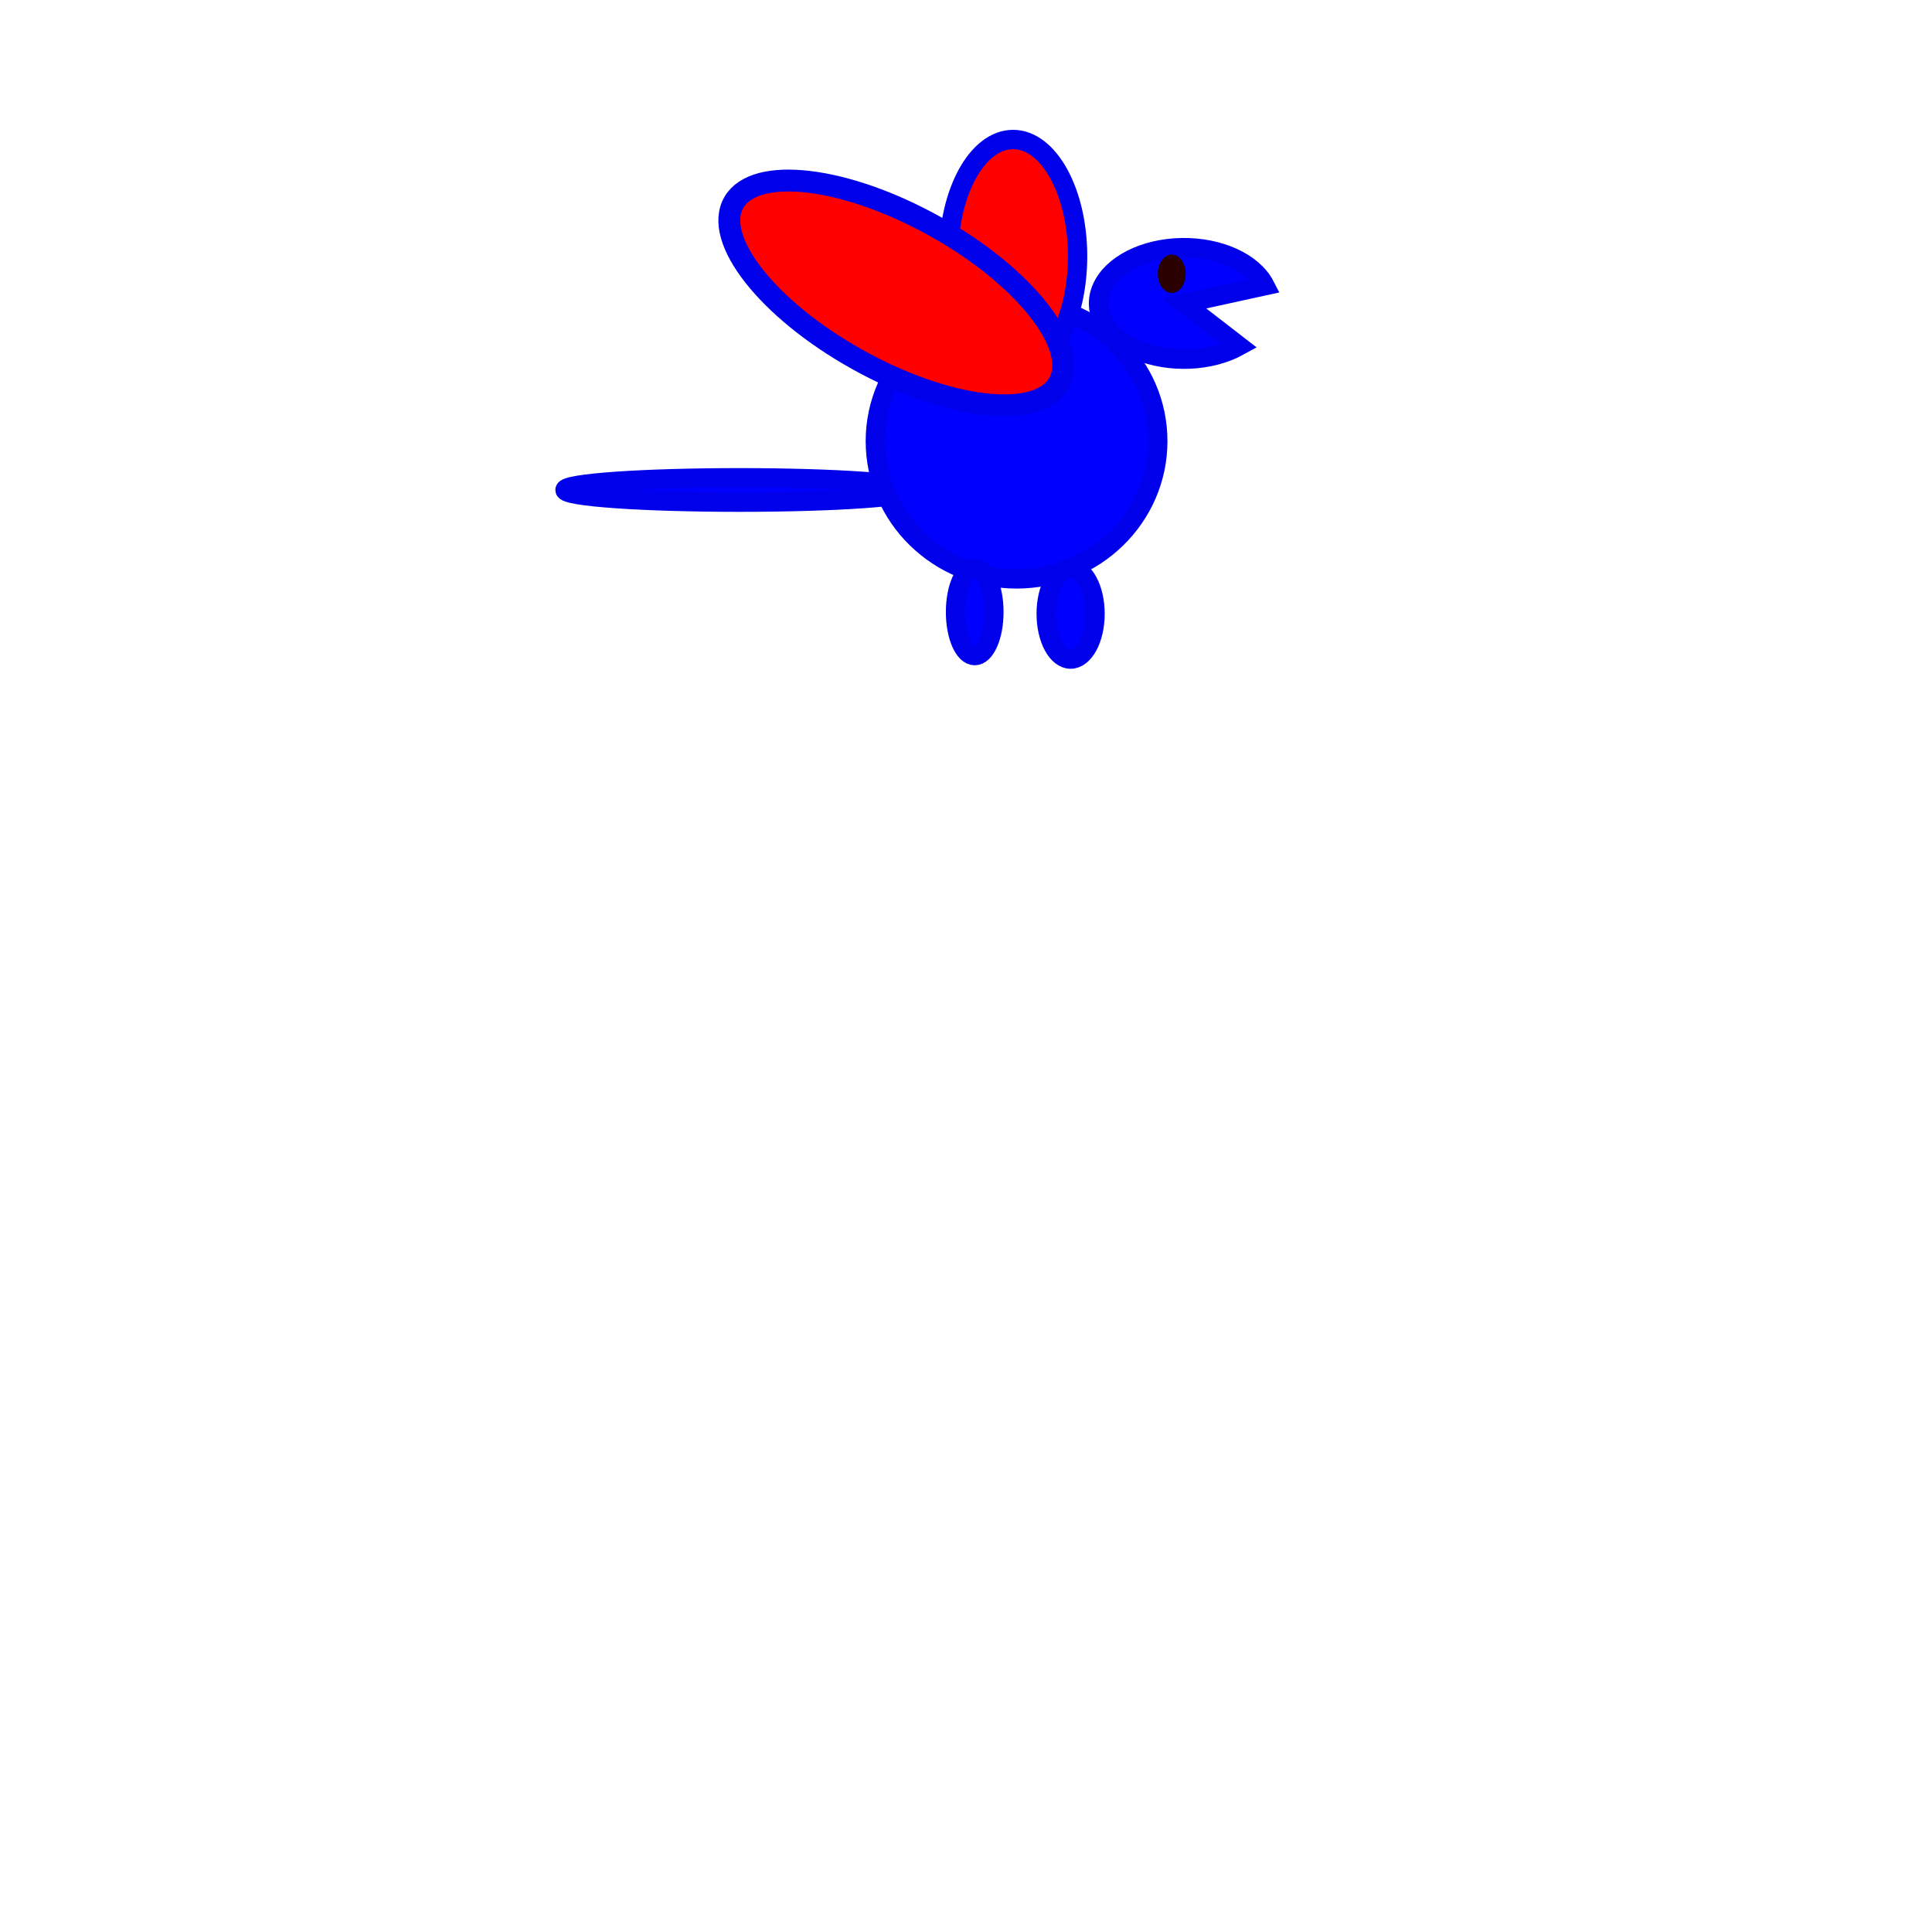
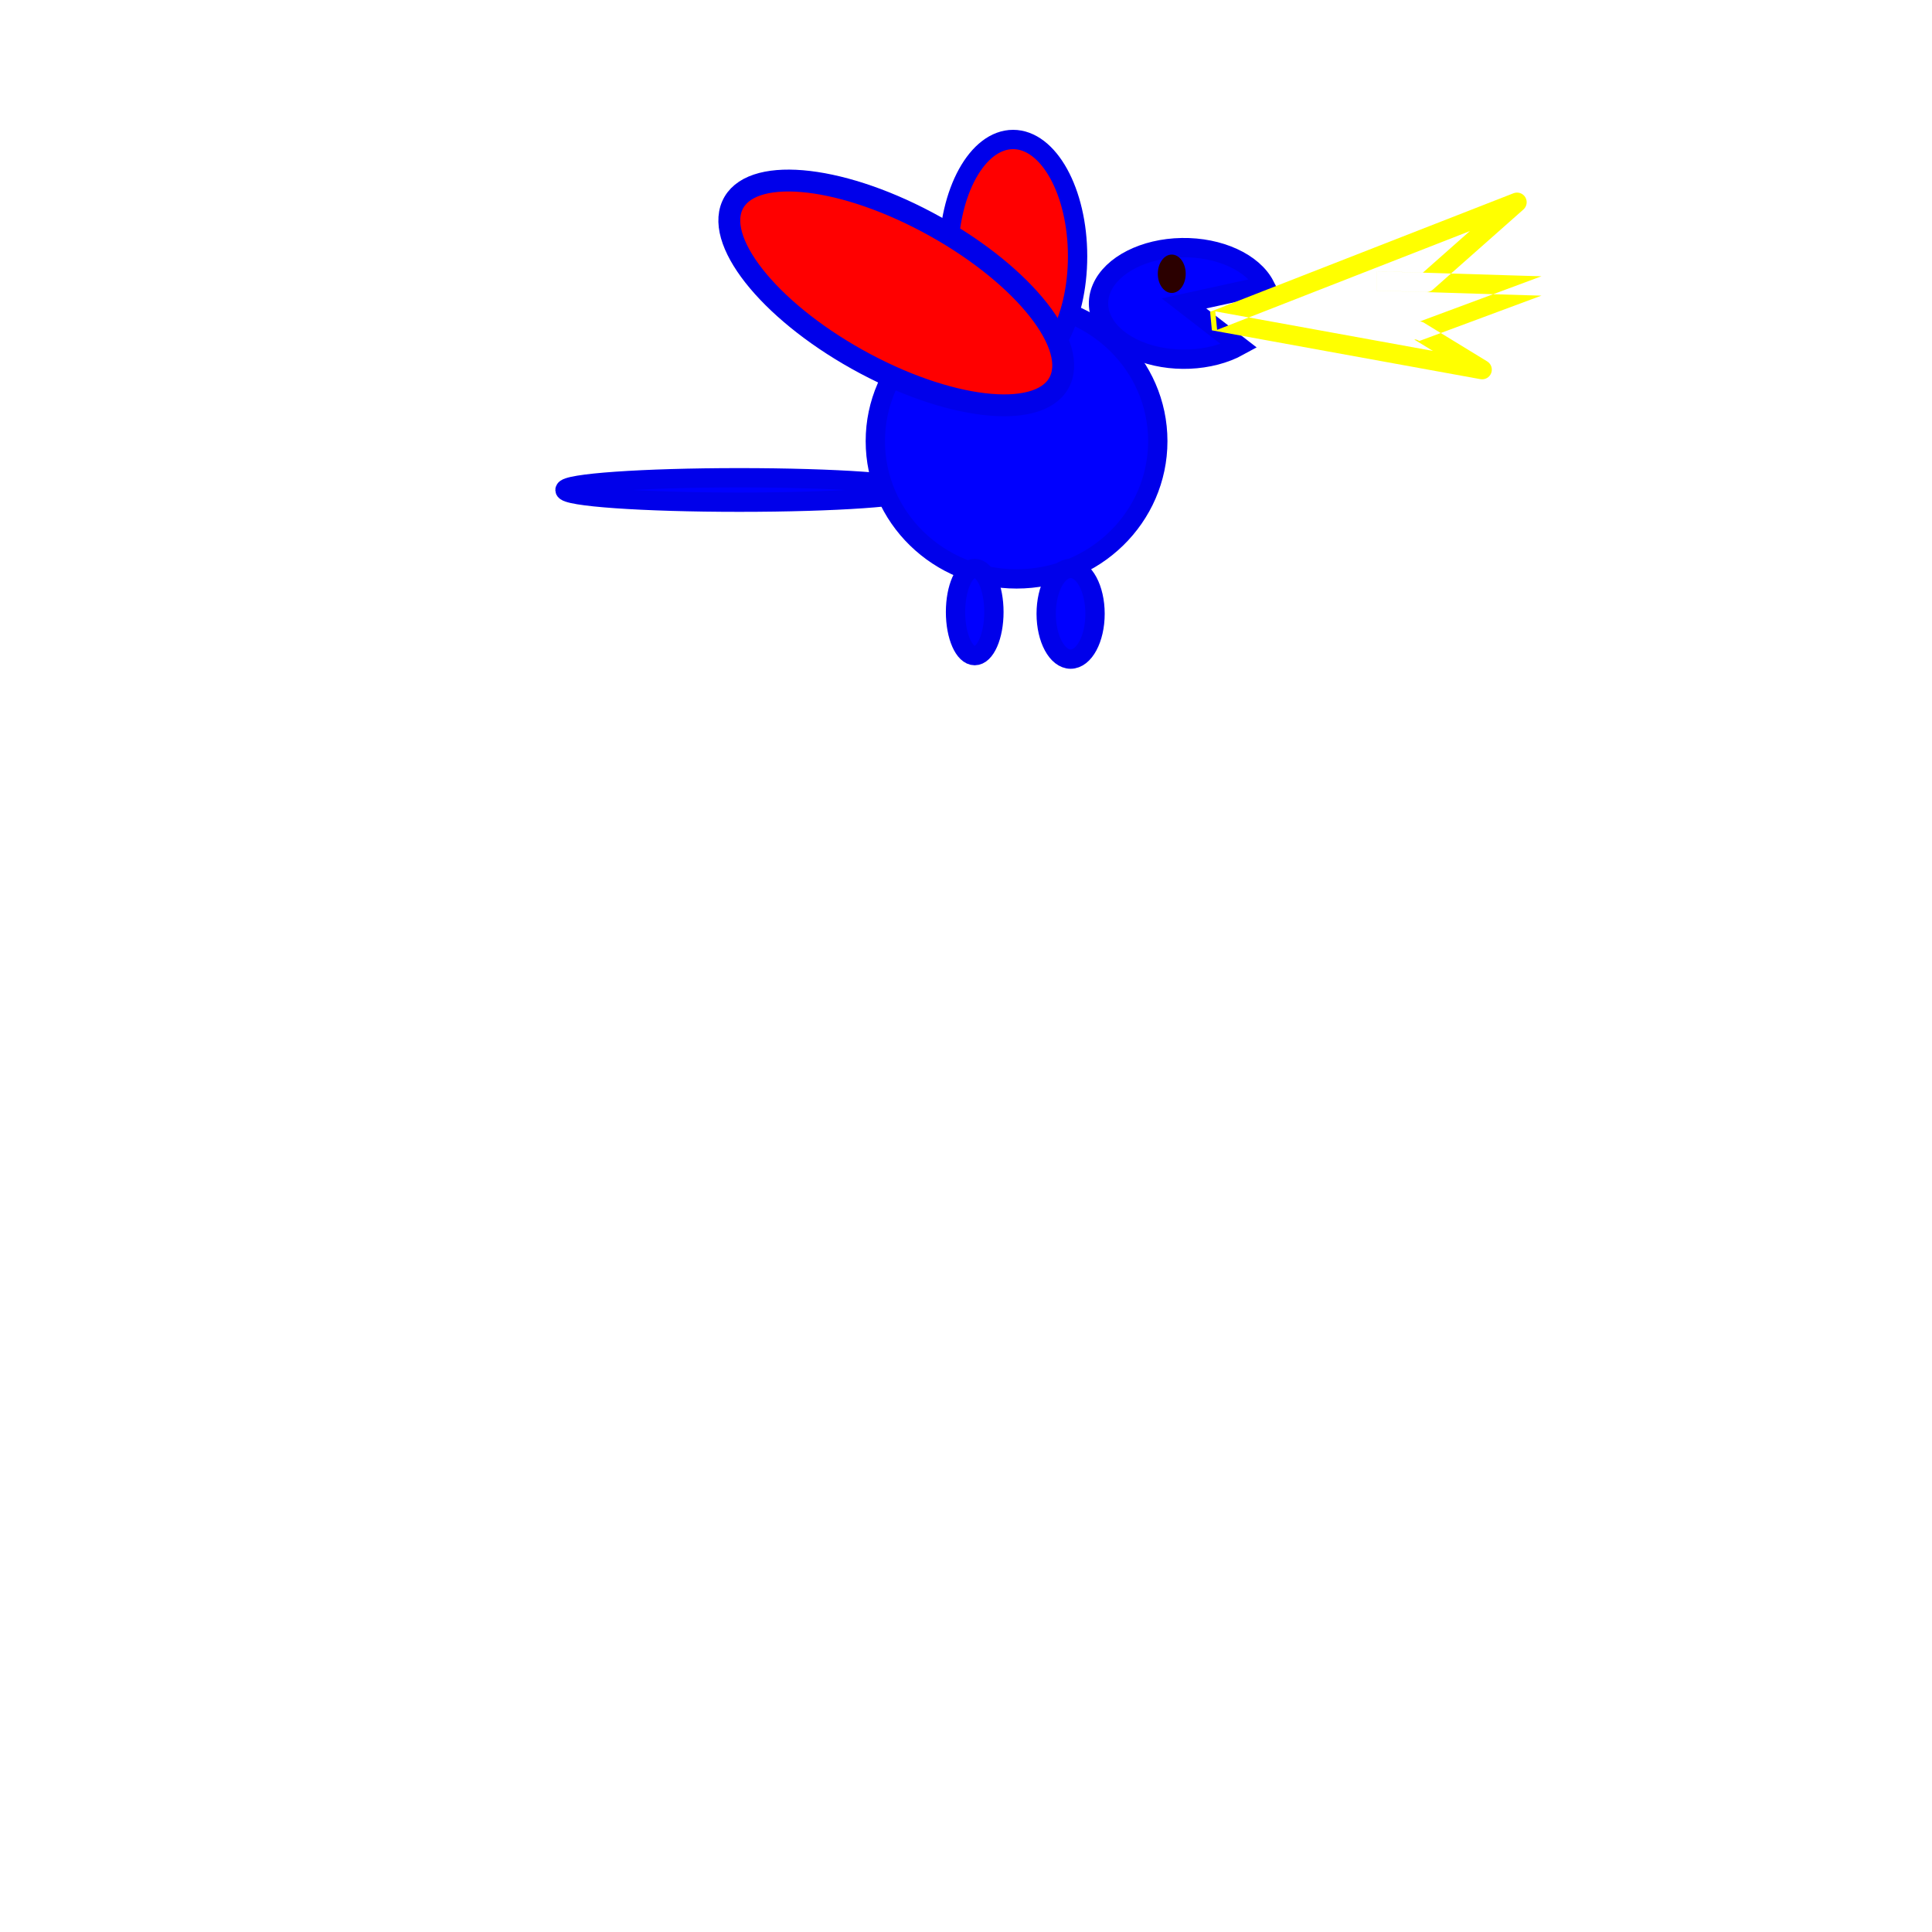
- <svg xmlns="http://www.w3.org/2000/svg" version="1.1" id="svg2" viewBox="0 0 100 100" height="100" width="100">
+ <svg xmlns="http://www.w3.org/2000/svg" width="100" height="100" viewBox="0 0 100 100" id="svg2" version="1.1">
  <defs id="defs4" />
-   <g transform="translate(0,-952.3621)" id="layer1">
-     <ellipse ry="0.632" rx="9.025" cy="977.723" cx="38.267" id="path3469" style="fill:#0000ff;stroke:#0000ea;stroke-opacity:1" />
-     <ellipse ry="7.13" rx="7.31" cy="975.196" cx="52.617" id="path3471" style="fill:#0000ff;stroke:#0000ea;stroke-opacity:1" />
-     <path d="m 64.135,970.273 a 4.422,2.888 0 0 1 -5.245,0.223 4.422,2.888 0 0 1 -1.867,-3.208 4.422,2.888 0 0 1 4.148,-2.108 4.422,2.888 0 0 1 4.304,1.97 l -4.193,0.917 z" id="path3473" style="fill:#0000ff;stroke:#0000ea;stroke-opacity:1" />
-     <ellipse transform="matrix(0,1,-1,0,0,0)" ry="3.339" rx="6.047" cy="-52.437" cx="965.629" id="path3475" style="fill:#ff0000;stroke:#0000ea;stroke-opacity:1" />
-     <ellipse ry="2.256" rx="0.993" cy="984.041" cx="50.451" id="path3479" style="fill:#0000ff;stroke:#0000ea;stroke-opacity:1" />
-     <ellipse ry="2.347" rx="1.264" cy="984.131" cx="55.415" id="path3481" style="fill:#0000ff;stroke:#0000ea;stroke-opacity:1" />
-     <path id="path3518" d="m 47.993,963.858 a 9.623,3.987 28.926 0 0 -10.093,-0.85 9.623,3.987 28.926 0 0 6.887,8.183 9.623,3.987 28.926 0 0 10.093,0.85 9.623,3.987 28.926 0 0 -6.887,-8.183 z" style="fill:#ff0000;stroke:#0000ea;stroke-width:1.132;stroke-opacity:1" />
-     <ellipse ry="0.993" rx="0.722" cy="966.532" cx="60.65" id="path3533" style="fill:#2b0000;stroke:none;stroke-opacity:1" />
+   <g id="layer1" transform="translate(0,-952.3621)">
+     <ellipse style="fill:#0000ff;stroke:#0000ea;stroke-opacity:1" id="path3469" cx="38.267" cy="977.723" rx="9.025" ry="0.632" />
+     <ellipse style="fill:#0000ff;stroke:#0000ea;stroke-opacity:1" id="path3471" cx="52.617" cy="975.196" rx="7.31" ry="7.13" />
+     <path style="fill:#0000ff;stroke:#0000ea;stroke-opacity:1" id="path3473" d="m 64.135,970.273 a 4.422,2.888 0 0 1 -5.245,0.223 4.422,2.888 0 0 1 -1.867,-3.208 4.422,2.888 0 0 1 4.148,-2.108 4.422,2.888 0 0 1 4.304,1.97 l -4.193,0.917 z" />
+     <ellipse style="fill:#ff0000;stroke:#0000ea;stroke-opacity:1" id="path3475" cx="965.629" cy="-52.437" rx="6.047" ry="3.339" transform="matrix(0,1,-1,0,0,0)" />
+     <ellipse style="fill:#0000ff;stroke:#0000ea;stroke-opacity:1" id="path3479" cx="50.451" cy="984.041" rx="0.993" ry="2.256" />
+     <ellipse style="fill:#0000ff;stroke:#0000ea;stroke-opacity:1" id="path3481" cx="55.415" cy="984.131" rx="1.264" ry="2.347" />
+     <path style="fill:#ff0000;stroke:#0000ea;stroke-width:1.132;stroke-opacity:1" d="m 47.993,963.858 a 9.623,3.987 28.926 0 0 -10.093,-0.85 9.623,3.987 28.926 0 0 6.887,8.183 9.623,3.987 28.926 0 0 10.093,0.85 9.623,3.987 28.926 0 0 -6.887,-8.183 z" id="path3518" />
+     <ellipse style="fill:#2b0000;stroke:none;stroke-opacity:1" id="path3533" cx="60.65" cy="966.532" rx="0.722" ry="0.993" />
  </g>
+   <path id="path3400" d="m 62.998,17.072 c 7.058,-2.758 10.944,-4.277 13.083,-5.113 l -2.437,2.156 c -0.602,-0.019 -2.369,-0.074 -2.369,-0.074 l -0.031,1 c 0,0 0.642,0.02 2.567,0.08 2.888,0.09 4.378,0.135 5.145,0.158 0.384,0.011 0.587,0.017 0.695,0.02 0.113,0.003 0.109,0.003 0.132,0.003 l -6.318,2.347 a 0.347,0.135 36.967 0 0 -0.261,-0.073 l 0.961,0.587 -11.261,-2.047 z m -0.271,0.026 13.899,2.527 a 0.5,0.5 0 0 0 0.35,-0.919 l -3.249,-1.986 a 0.347,0.135 36.967 0 0 -0.261,-0.073 l 6.318,-2.347 c 0.022,-10e-7 -0.004,1e-5 -0.105,-0.003 -0.106,-0.003 -0.309,-0.008 -0.692,-0.02 -0.767,-0.023 -2.256,-0.068 -5.143,-0.158 -1.925,-0.06 -2.567,-0.08 -2.567,-0.08 l -0.031,1 c 0,0 2.567,0.08 2.567,0.08 a 0.5,0.5 0 0 0 0.347,-0.125 l 4.693,-4.152 a 0.5,0.5 0 0 0 -0.513,-0.84 c 0,0 0,0 -15.704,6.137 z" style="fill:#ffff00;fill-rule:evenodd;stroke:none;stroke-width:1px;stroke-linecap:butt;stroke-linejoin:miter;stroke-opacity:1" />
</svg>
